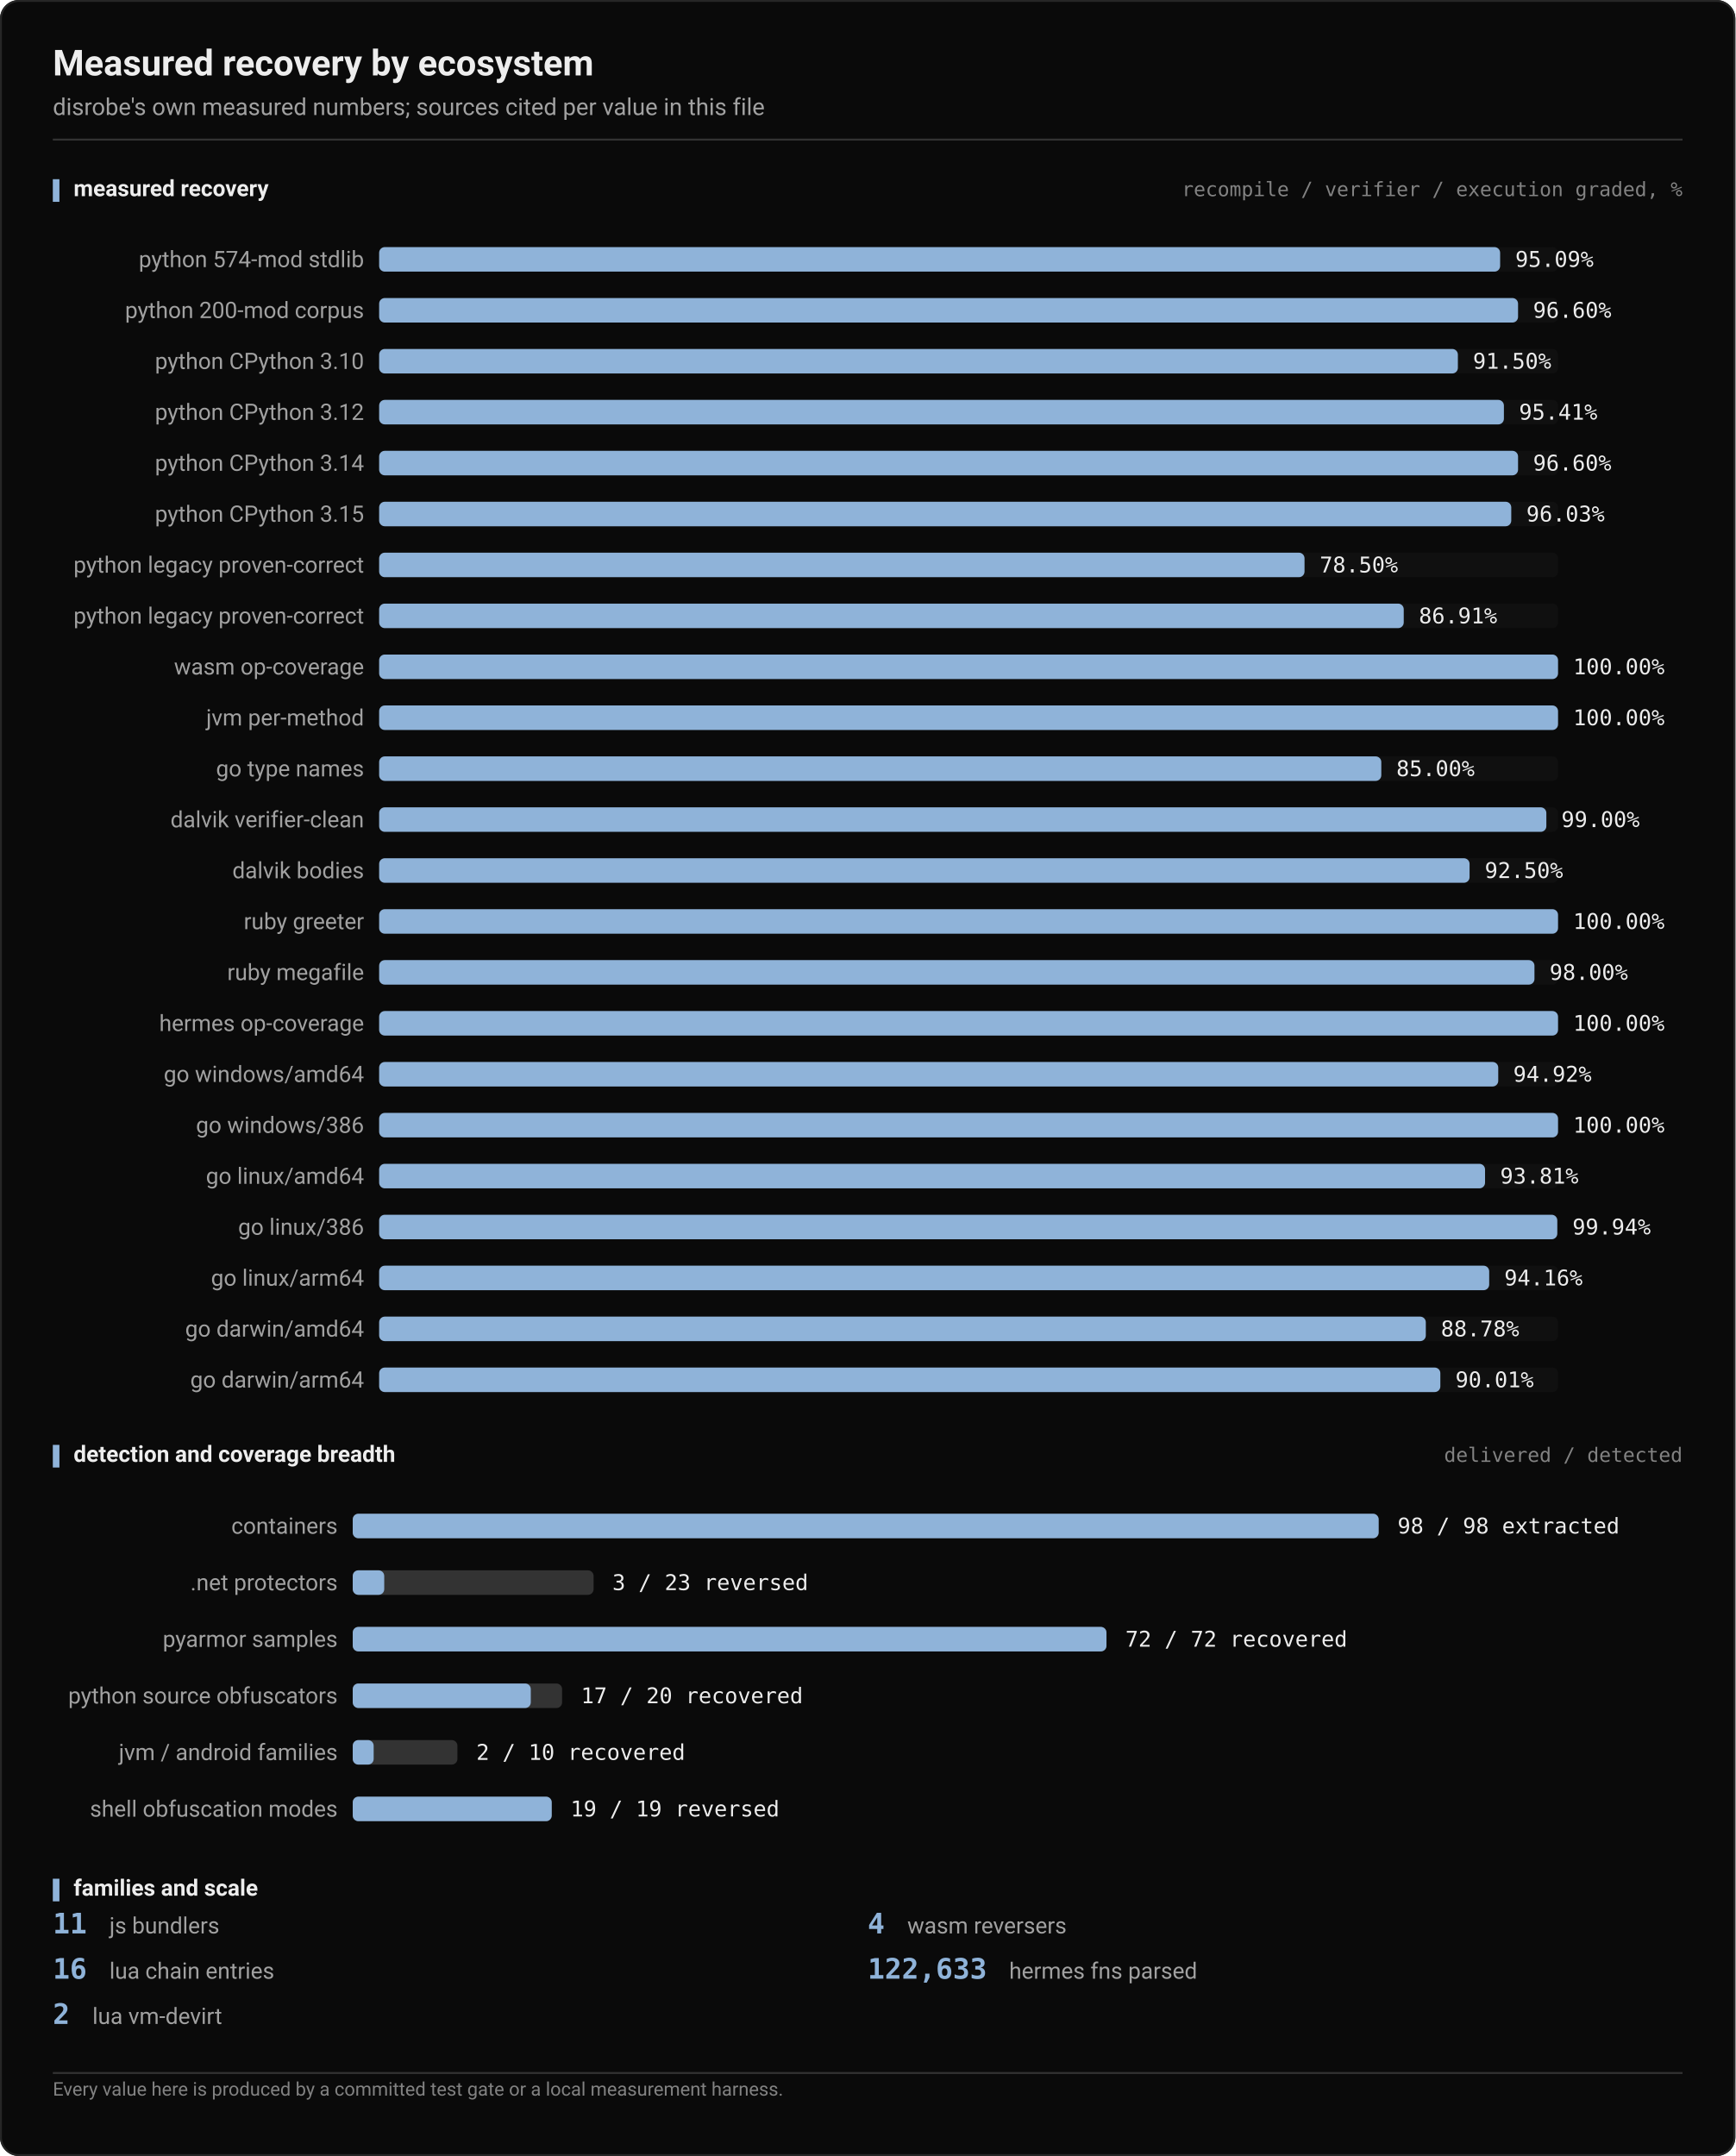
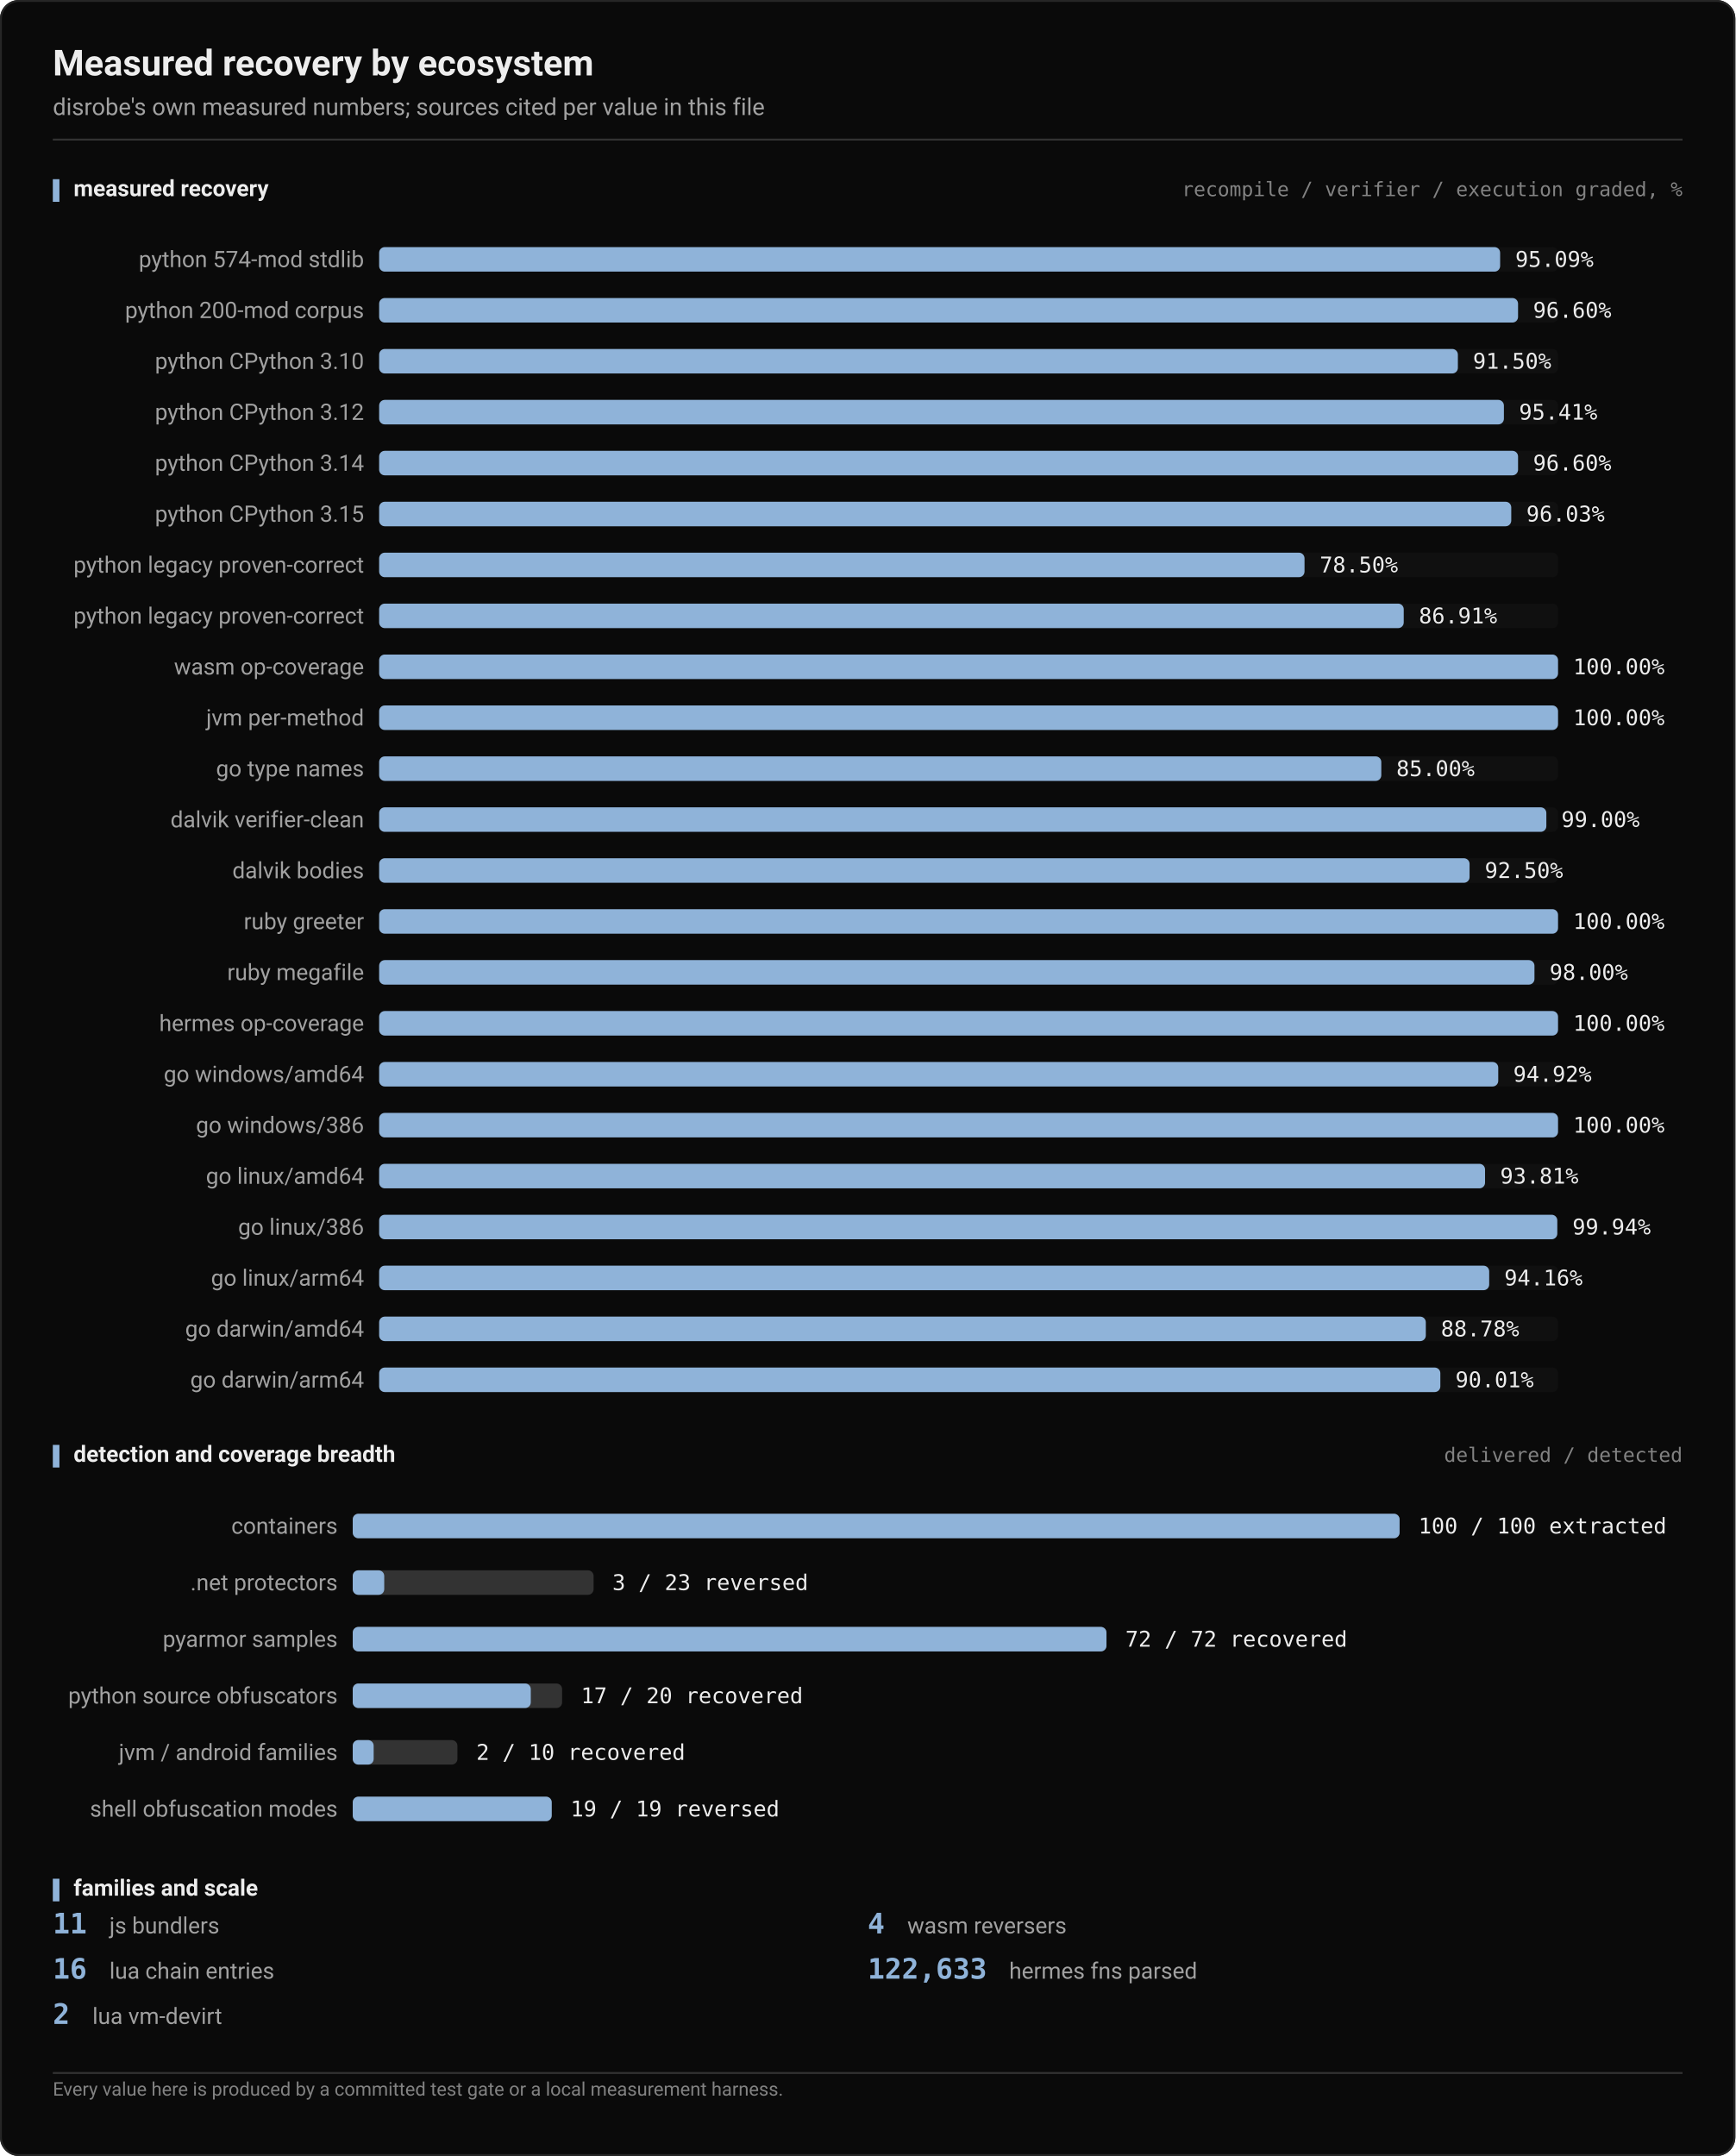
<svg xmlns="http://www.w3.org/2000/svg" width="920" height="1143" viewBox="0 0 920 1143" font-family="system-ui, -apple-system, 'Segoe UI', Roboto, Helvetica, Arial, sans-serif">
  <rect x="0" y="0" width="920" height="1143" rx="10" fill="#0a0a0a" />
  <rect x="0.5" y="0.5" width="919" height="1142" rx="9.5" fill="none" stroke="#262626" />
  <text x="28.00" y="40.00" font-size="19" fill="#ededed" font-family="system-ui, -apple-system, 'Segoe UI', Roboto, Helvetica, Arial, sans-serif" text-anchor="start" font-weight="600">Measured recovery by ecosystem</text>
  <text x="28.00" y="61.00" font-size="12.5" fill="#a1a1a1" font-family="system-ui, -apple-system, 'Segoe UI', Roboto, Helvetica, Arial, sans-serif" text-anchor="start" font-weight="400">disrobe's own measured numbers; sources cited per value in this file</text>
  <line x1="28.00" y1="74.00" x2="892.00" y2="74.00" stroke="#333333" stroke-width="1" />
  <rect x="28.00" y="95.00" width="3.50" height="12.00" fill="#8fb3d9" />
  <text x="39.00" y="104.00" font-size="12" fill="#ededed" font-family="system-ui, -apple-system, 'Segoe UI', Roboto, Helvetica, Arial, sans-serif" text-anchor="start" font-weight="600">measured recovery</text>
  <text x="892.00" y="104.00" font-size="10.5" fill="#828282" font-family="'JetBrains Mono', ui-monospace, 'Cascadia Mono', 'Fira Code', SFMono-Regular, Menlo, Consolas, monospace" text-anchor="end" font-weight="400">recompile / verifier / execution graded, %</text>
  <svg x="28.00" y="116.00" width="864" height="637" version="1.1" baseProfile="full" viewBox="0 0 864 637">
    <rect width="864" height="637" x="0" y="0" fill="none" />
    <text dominant-baseline="central" text-anchor="end" style="font-size:12px;font-family:system-ui, -apple-system, 'Segoe UI', Roboto, Helvetica, Arial, sans-serif;" xml:space="preserve" transform="translate(165 21.5)" fill="#a1a1a1">python 574-mod stdlib</text>
    <text dominant-baseline="central" text-anchor="end" style="font-size:12px;font-family:system-ui, -apple-system, 'Segoe UI', Roboto, Helvetica, Arial, sans-serif;" xml:space="preserve" transform="translate(165 48.5)" fill="#a1a1a1">python 200-mod corpus</text>
    <text dominant-baseline="central" text-anchor="end" style="font-size:12px;font-family:system-ui, -apple-system, 'Segoe UI', Roboto, Helvetica, Arial, sans-serif;" xml:space="preserve" transform="translate(165 75.5)" fill="#a1a1a1">python CPython 3.10</text>
    <text dominant-baseline="central" text-anchor="end" style="font-size:12px;font-family:system-ui, -apple-system, 'Segoe UI', Roboto, Helvetica, Arial, sans-serif;" xml:space="preserve" transform="translate(165 102.5)" fill="#a1a1a1">python CPython 3.12</text>
    <text dominant-baseline="central" text-anchor="end" style="font-size:12px;font-family:system-ui, -apple-system, 'Segoe UI', Roboto, Helvetica, Arial, sans-serif;" xml:space="preserve" transform="translate(165 129.5)" fill="#a1a1a1">python CPython 3.14</text>
    <text dominant-baseline="central" text-anchor="end" style="font-size:12px;font-family:system-ui, -apple-system, 'Segoe UI', Roboto, Helvetica, Arial, sans-serif;" xml:space="preserve" transform="translate(165 156.5)" fill="#a1a1a1">python CPython 3.15</text>
    <text dominant-baseline="central" text-anchor="end" style="font-size:12px;font-family:system-ui, -apple-system, 'Segoe UI', Roboto, Helvetica, Arial, sans-serif;" xml:space="preserve" transform="translate(165 183.5)" fill="#a1a1a1">python legacy proven-correct</text>
    <text dominant-baseline="central" text-anchor="end" style="font-size:12px;font-family:system-ui, -apple-system, 'Segoe UI', Roboto, Helvetica, Arial, sans-serif;" xml:space="preserve" transform="translate(165 210.5)" fill="#a1a1a1">python legacy proven-correct</text>
    <text dominant-baseline="central" text-anchor="end" style="font-size:12px;font-family:system-ui, -apple-system, 'Segoe UI', Roboto, Helvetica, Arial, sans-serif;" xml:space="preserve" transform="translate(165 237.5)" fill="#a1a1a1">wasm op-coverage</text>
    <text dominant-baseline="central" text-anchor="end" style="font-size:12px;font-family:system-ui, -apple-system, 'Segoe UI', Roboto, Helvetica, Arial, sans-serif;" xml:space="preserve" transform="translate(165 264.5)" fill="#a1a1a1">jvm per-method</text>
    <text dominant-baseline="central" text-anchor="end" style="font-size:12px;font-family:system-ui, -apple-system, 'Segoe UI', Roboto, Helvetica, Arial, sans-serif;" xml:space="preserve" transform="translate(165 291.5)" fill="#a1a1a1">go type names</text>
    <text dominant-baseline="central" text-anchor="end" style="font-size:12px;font-family:system-ui, -apple-system, 'Segoe UI', Roboto, Helvetica, Arial, sans-serif;" xml:space="preserve" transform="translate(165 318.5)" fill="#a1a1a1">dalvik verifier-clean</text>
    <text dominant-baseline="central" text-anchor="end" style="font-size:12px;font-family:system-ui, -apple-system, 'Segoe UI', Roboto, Helvetica, Arial, sans-serif;" xml:space="preserve" transform="translate(165 345.5)" fill="#a1a1a1">dalvik bodies</text>
    <text dominant-baseline="central" text-anchor="end" style="font-size:12px;font-family:system-ui, -apple-system, 'Segoe UI', Roboto, Helvetica, Arial, sans-serif;" xml:space="preserve" transform="translate(165 372.5)" fill="#a1a1a1">ruby greeter</text>
    <text dominant-baseline="central" text-anchor="end" style="font-size:12px;font-family:system-ui, -apple-system, 'Segoe UI', Roboto, Helvetica, Arial, sans-serif;" xml:space="preserve" transform="translate(165 399.5)" fill="#a1a1a1">ruby megafile</text>
    <text dominant-baseline="central" text-anchor="end" style="font-size:12px;font-family:system-ui, -apple-system, 'Segoe UI', Roboto, Helvetica, Arial, sans-serif;" xml:space="preserve" transform="translate(165 426.5)" fill="#a1a1a1">hermes op-coverage</text>
    <text dominant-baseline="central" text-anchor="end" style="font-size:12px;font-family:system-ui, -apple-system, 'Segoe UI', Roboto, Helvetica, Arial, sans-serif;" xml:space="preserve" transform="translate(165 453.5)" fill="#a1a1a1">go windows/amd64</text>
    <text dominant-baseline="central" text-anchor="end" style="font-size:12px;font-family:system-ui, -apple-system, 'Segoe UI', Roboto, Helvetica, Arial, sans-serif;" xml:space="preserve" transform="translate(165 480.5)" fill="#a1a1a1">go windows/386</text>
    <text dominant-baseline="central" text-anchor="end" style="font-size:12px;font-family:system-ui, -apple-system, 'Segoe UI', Roboto, Helvetica, Arial, sans-serif;" xml:space="preserve" transform="translate(165 507.5)" fill="#a1a1a1">go linux/amd64</text>
    <text dominant-baseline="central" text-anchor="end" style="font-size:12px;font-family:system-ui, -apple-system, 'Segoe UI', Roboto, Helvetica, Arial, sans-serif;" xml:space="preserve" transform="translate(165 534.5)" fill="#a1a1a1">go linux/386</text>
    <text dominant-baseline="central" text-anchor="end" style="font-size:12px;font-family:system-ui, -apple-system, 'Segoe UI', Roboto, Helvetica, Arial, sans-serif;" xml:space="preserve" transform="translate(165 561.5)" fill="#a1a1a1">go linux/arm64</text>
    <text dominant-baseline="central" text-anchor="end" style="font-size:12px;font-family:system-ui, -apple-system, 'Segoe UI', Roboto, Helvetica, Arial, sans-serif;" xml:space="preserve" transform="translate(165 588.5)" fill="#a1a1a1">go darwin/amd64</text>
    <text dominant-baseline="central" text-anchor="end" style="font-size:12px;font-family:system-ui, -apple-system, 'Segoe UI', Roboto, Helvetica, Arial, sans-serif;" xml:space="preserve" transform="translate(165 615.5)" fill="#a1a1a1">go darwin/arm64</text>
    <path d="M176 15L795 15A3 3 0 0 1 798 18L798 25A3 3 0 0 1 795 28L176 28A3 3 0 0 1 173 25L173 18A3 3 0 0 1 176 15Z" fill="#101010" class="zr0-cls-0" />
    <path d="M176 42L795 42A3 3 0 0 1 798 45L798 52A3 3 0 0 1 795 55L176 55A3 3 0 0 1 173 52L173 45A3 3 0 0 1 176 42Z" fill="#101010" class="zr0-cls-0" />
    <path d="M176 69L795 69A3 3 0 0 1 798 72L798 79A3 3 0 0 1 795 82L176 82A3 3 0 0 1 173 79L173 72A3 3 0 0 1 176 69Z" fill="#101010" class="zr0-cls-0" />
    <path d="M176 96L795 96A3 3 0 0 1 798 99L798 106A3 3 0 0 1 795 109L176 109A3 3 0 0 1 173 106L173 99A3 3 0 0 1 176 96Z" fill="#101010" class="zr0-cls-0" />
    <path d="M176 123L795 123A3 3 0 0 1 798 126L798 133A3 3 0 0 1 795 136L176 136A3 3 0 0 1 173 133L173 126A3 3 0 0 1 176 123Z" fill="#101010" class="zr0-cls-0" />
    <path d="M176 150L795 150A3 3 0 0 1 798 153L798 160A3 3 0 0 1 795 163L176 163A3 3 0 0 1 173 160L173 153A3 3 0 0 1 176 150Z" fill="#101010" class="zr0-cls-0" />
    <path d="M176 177L795 177A3 3 0 0 1 798 180L798 187A3 3 0 0 1 795 190L176 190A3 3 0 0 1 173 187L173 180A3 3 0 0 1 176 177Z" fill="#101010" class="zr0-cls-0" />
    <path d="M176 204L795 204A3 3 0 0 1 798 207L798 214A3 3 0 0 1 795 217L176 217A3 3 0 0 1 173 214L173 207A3 3 0 0 1 176 204Z" fill="#101010" class="zr0-cls-0" />
    <path d="M176 231L795 231A3 3 0 0 1 798 234L798 241A3 3 0 0 1 795 244L176 244A3 3 0 0 1 173 241L173 234A3 3 0 0 1 176 231Z" fill="#101010" class="zr0-cls-0" />
    <path d="M176 258L795 258A3 3 0 0 1 798 261L798 268A3 3 0 0 1 795 271L176 271A3 3 0 0 1 173 268L173 261A3 3 0 0 1 176 258Z" fill="#101010" class="zr0-cls-0" />
    <path d="M176 285L795 285A3 3 0 0 1 798 288L798 295A3 3 0 0 1 795 298L176 298A3 3 0 0 1 173 295L173 288A3 3 0 0 1 176 285Z" fill="#101010" class="zr0-cls-0" />
    <path d="M176 312L795 312A3 3 0 0 1 798 315L798 322A3 3 0 0 1 795 325L176 325A3 3 0 0 1 173 322L173 315A3 3 0 0 1 176 312Z" fill="#101010" class="zr0-cls-0" />
    <path d="M176 339L795 339A3 3 0 0 1 798 342L798 349A3 3 0 0 1 795 352L176 352A3 3 0 0 1 173 349L173 342A3 3 0 0 1 176 339Z" fill="#101010" class="zr0-cls-0" />
    <path d="M176 366L795 366A3 3 0 0 1 798 369L798 376A3 3 0 0 1 795 379L176 379A3 3 0 0 1 173 376L173 369A3 3 0 0 1 176 366Z" fill="#101010" class="zr0-cls-0" />
    <path d="M176 393L795 393A3 3 0 0 1 798 396L798 403A3 3 0 0 1 795 406L176 406A3 3 0 0 1 173 403L173 396A3 3 0 0 1 176 393Z" fill="#101010" class="zr0-cls-0" />
    <path d="M176 420L795 420A3 3 0 0 1 798 423L798 430A3 3 0 0 1 795 433L176 433A3 3 0 0 1 173 430L173 423A3 3 0 0 1 176 420Z" fill="#101010" class="zr0-cls-0" />
    <path d="M176 447L795 447A3 3 0 0 1 798 450L798 457A3 3 0 0 1 795 460L176 460A3 3 0 0 1 173 457L173 450A3 3 0 0 1 176 447Z" fill="#101010" class="zr0-cls-0" />
    <path d="M176 474L795 474A3 3 0 0 1 798 477L798 484A3 3 0 0 1 795 487L176 487A3 3 0 0 1 173 484L173 477A3 3 0 0 1 176 474Z" fill="#101010" class="zr0-cls-0" />
    <path d="M176 501L795 501A3 3 0 0 1 798 504L798 511A3 3 0 0 1 795 514L176 514A3 3 0 0 1 173 511L173 504A3 3 0 0 1 176 501Z" fill="#101010" class="zr0-cls-0" />
    <path d="M176 528L795 528A3 3 0 0 1 798 531L798 538A3 3 0 0 1 795 541L176 541A3 3 0 0 1 173 538L173 531A3 3 0 0 1 176 528Z" fill="#101010" class="zr0-cls-0" />
    <path d="M176 555L795 555A3 3 0 0 1 798 558L798 565A3 3 0 0 1 795 568L176 568A3 3 0 0 1 173 565L173 558A3 3 0 0 1 176 555Z" fill="#101010" class="zr0-cls-0" />
    <path d="M176 582L795 582A3 3 0 0 1 798 585L798 592A3 3 0 0 1 795 595L176 595A3 3 0 0 1 173 592L173 585A3 3 0 0 1 176 582Z" fill="#101010" class="zr0-cls-0" />
    <path d="M176 609L795 609A3 3 0 0 1 798 612L798 619A3 3 0 0 1 795 622L176 622A3 3 0 0 1 173 619L173 612A3 3 0 0 1 176 609Z" fill="#101010" class="zr0-cls-0" />
    <path d="M176 15L764.3 15A3 3 0 0 1 767.3 18L767.3 25A3 3 0 0 1 764.3 28L176 28A3 3 0 0 1 173 25L173 18A3 3 0 0 1 176 15Z" fill="#8fb3d9" ecmeta_series_index="0" ecmeta_data_index="0" ecmeta_ssr_type="chart" class="zr0-cls-1" />
    <path d="M176 42L773.8 42A3 3 0 0 1 776.8 45L776.8 52A3 3 0 0 1 773.8 55L176 55A3 3 0 0 1 173 52L173 45A3 3 0 0 1 176 42Z" fill="#8fb3d9" ecmeta_series_index="0" ecmeta_data_index="1" ecmeta_ssr_type="chart" class="zr0-cls-1" />
    <path d="M176 69L741.9 69A3 3 0 0 1 744.9 72L744.9 79A3 3 0 0 1 741.9 82L176 82A3 3 0 0 1 173 79L173 72A3 3 0 0 1 176 69Z" fill="#8fb3d9" ecmeta_series_index="0" ecmeta_data_index="2" ecmeta_ssr_type="chart" class="zr0-cls-1" />
    <path d="M176 96L766.3 96A3 3 0 0 1 769.3 99L769.3 106A3 3 0 0 1 766.3 109L176 109A3 3 0 0 1 173 106L173 99A3 3 0 0 1 176 96Z" fill="#8fb3d9" ecmeta_series_index="0" ecmeta_data_index="3" ecmeta_ssr_type="chart" class="zr0-cls-1" />
    <path d="M176 123L773.8 123A3 3 0 0 1 776.8 126L776.8 133A3 3 0 0 1 773.8 136L176 136A3 3 0 0 1 173 133L173 126A3 3 0 0 1 176 123Z" fill="#8fb3d9" ecmeta_series_index="0" ecmeta_data_index="4" ecmeta_ssr_type="chart" class="zr0-cls-1" />
    <path d="M176 150L770.2 150A3 3 0 0 1 773.2 153L773.2 160A3 3 0 0 1 770.2 163L176 163A3 3 0 0 1 173 160L173 153A3 3 0 0 1 176 150Z" fill="#8fb3d9" ecmeta_series_index="0" ecmeta_data_index="5" ecmeta_ssr_type="chart" class="zr0-cls-1" />
    <path d="M176 177L660.6 177A3 3 0 0 1 663.6 180L663.6 187A3 3 0 0 1 660.6 190L176 190A3 3 0 0 1 173 187L173 180A3 3 0 0 1 176 177Z" fill="#8fb3d9" ecmeta_series_index="0" ecmeta_data_index="6" ecmeta_ssr_type="chart" class="zr0-cls-1" />
    <path d="M176 204L713.2 204A3 3 0 0 1 716.2 207L716.2 214A3 3 0 0 1 713.2 217L176 217A3 3 0 0 1 173 214L173 207A3 3 0 0 1 176 204Z" fill="#8fb3d9" ecmeta_series_index="0" ecmeta_data_index="7" ecmeta_ssr_type="chart" class="zr0-cls-1" />
    <path d="M176 231L795 231A3 3 0 0 1 798 234L798 241A3 3 0 0 1 795 244L176 244A3 3 0 0 1 173 241L173 234A3 3 0 0 1 176 231Z" fill="#8fb3d9" ecmeta_series_index="0" ecmeta_data_index="8" ecmeta_ssr_type="chart" class="zr0-cls-1" />
    <path d="M176 258L795 258A3 3 0 0 1 798 261L798 268A3 3 0 0 1 795 271L176 271A3 3 0 0 1 173 268L173 261A3 3 0 0 1 176 258Z" fill="#8fb3d9" ecmeta_series_index="0" ecmeta_data_index="9" ecmeta_ssr_type="chart" class="zr0-cls-1" />
    <path d="M176 285L701.3 285A3 3 0 0 1 704.3 288L704.3 295A3 3 0 0 1 701.3 298L176 298A3 3 0 0 1 173 295L173 288A3 3 0 0 1 176 285Z" fill="#8fb3d9" ecmeta_series_index="0" ecmeta_data_index="10" ecmeta_ssr_type="chart" class="zr0-cls-1" />
    <path d="M176 312L788.8 312A3 3 0 0 1 791.8 315L791.8 322A3 3 0 0 1 788.8 325L176 325A3 3 0 0 1 173 322L173 315A3 3 0 0 1 176 312Z" fill="#8fb3d9" ecmeta_series_index="0" ecmeta_data_index="11" ecmeta_ssr_type="chart" class="zr0-cls-1" />
    <path d="M176 339L748.1 339A3 3 0 0 1 751.1 342L751.1 349A3 3 0 0 1 748.1 352L176 352A3 3 0 0 1 173 349L173 342A3 3 0 0 1 176 339Z" fill="#8fb3d9" ecmeta_series_index="0" ecmeta_data_index="12" ecmeta_ssr_type="chart" class="zr0-cls-1" />
    <path d="M176 366L795 366A3 3 0 0 1 798 369L798 376A3 3 0 0 1 795 379L176 379A3 3 0 0 1 173 376L173 369A3 3 0 0 1 176 366Z" fill="#8fb3d9" ecmeta_series_index="0" ecmeta_data_index="13" ecmeta_ssr_type="chart" class="zr0-cls-1" />
    <path d="M176 393L782.5 393A3 3 0 0 1 785.5 396L785.5 403A3 3 0 0 1 782.5 406L176 406A3 3 0 0 1 173 403L173 396A3 3 0 0 1 176 393Z" fill="#8fb3d9" ecmeta_series_index="0" ecmeta_data_index="14" ecmeta_ssr_type="chart" class="zr0-cls-1" />
    <path d="M176 420L795 420A3 3 0 0 1 798 423L798 430A3 3 0 0 1 795 433L176 433A3 3 0 0 1 173 430L173 423A3 3 0 0 1 176 420Z" fill="#8fb3d9" ecmeta_series_index="0" ecmeta_data_index="15" ecmeta_ssr_type="chart" class="zr0-cls-1" />
    <path d="M176 447L763.3 447A3 3 0 0 1 766.3 450L766.3 457A3 3 0 0 1 763.3 460L176 460A3 3 0 0 1 173 457L173 450A3 3 0 0 1 176 447Z" fill="#8fb3d9" ecmeta_series_index="0" ecmeta_data_index="16" ecmeta_ssr_type="chart" class="zr0-cls-1" />
    <path d="M176 474L795 474A3 3 0 0 1 798 477L798 484A3 3 0 0 1 795 487L176 487A3 3 0 0 1 173 484L173 477A3 3 0 0 1 176 474Z" fill="#8fb3d9" ecmeta_series_index="0" ecmeta_data_index="17" ecmeta_ssr_type="chart" class="zr0-cls-1" />
    <path d="M176 501L756.3 501A3 3 0 0 1 759.3 504L759.3 511A3 3 0 0 1 756.3 514L176 514A3 3 0 0 1 173 511L173 504A3 3 0 0 1 176 501Z" fill="#8fb3d9" ecmeta_series_index="0" ecmeta_data_index="18" ecmeta_ssr_type="chart" class="zr0-cls-1" />
    <path d="M176 528L794.6 528A3 3 0 0 1 797.6 531L797.6 538A3 3 0 0 1 794.6 541L176 541A3 3 0 0 1 173 538L173 531A3 3 0 0 1 176 528Z" fill="#8fb3d9" ecmeta_series_index="0" ecmeta_data_index="19" ecmeta_ssr_type="chart" class="zr0-cls-1" />
    <path d="M176 555L758.5 555A3 3 0 0 1 761.5 558L761.5 565A3 3 0 0 1 758.5 568L176 568A3 3 0 0 1 173 565L173 558A3 3 0 0 1 176 555Z" fill="#8fb3d9" ecmeta_series_index="0" ecmeta_data_index="20" ecmeta_ssr_type="chart" class="zr0-cls-1" />
    <path d="M176 582L724.9 582A3 3 0 0 1 727.9 585L727.9 592A3 3 0 0 1 724.9 595L176 595A3 3 0 0 1 173 592L173 585A3 3 0 0 1 176 582Z" fill="#8fb3d9" ecmeta_series_index="0" ecmeta_data_index="21" ecmeta_ssr_type="chart" class="zr0-cls-1" />
    <path d="M176 609L732.6 609A3 3 0 0 1 735.6 612L735.6 619A3 3 0 0 1 732.6 622L176 622A3 3 0 0 1 173 619L173 612A3 3 0 0 1 176 609Z" fill="#8fb3d9" ecmeta_series_index="0" ecmeta_data_index="22" ecmeta_ssr_type="chart" class="zr0-cls-1" />
    <text dominant-baseline="central" text-anchor="start" style="font-size:11.5px;font-family:'JetBrains Mono', ui-monospace, 'Cascadia Mono', 'Fira Code', SFMono-Regular, Menlo, Consolas, monospace;font-weight:500;" transform="translate(775.3125 21.5)" fill="#ededed">95.09%</text>
    <text dominant-baseline="central" text-anchor="start" style="font-size:11.5px;font-family:'JetBrains Mono', ui-monospace, 'Cascadia Mono', 'Fira Code', SFMono-Regular, Menlo, Consolas, monospace;font-weight:500;" transform="translate(784.75 48.5)" fill="#ededed">96.60%</text>
    <text dominant-baseline="central" text-anchor="start" style="font-size:11.5px;font-family:'JetBrains Mono', ui-monospace, 'Cascadia Mono', 'Fira Code', SFMono-Regular, Menlo, Consolas, monospace;font-weight:500;" transform="translate(752.875 75.5)" fill="#ededed">91.50%</text>
    <text dominant-baseline="central" text-anchor="start" style="font-size:11.5px;font-family:'JetBrains Mono', ui-monospace, 'Cascadia Mono', 'Fira Code', SFMono-Regular, Menlo, Consolas, monospace;font-weight:500;" transform="translate(777.3125 102.5)" fill="#ededed">95.41%</text>
    <text dominant-baseline="central" text-anchor="start" style="font-size:11.5px;font-family:'JetBrains Mono', ui-monospace, 'Cascadia Mono', 'Fira Code', SFMono-Regular, Menlo, Consolas, monospace;font-weight:500;" transform="translate(784.75 129.5)" fill="#ededed">96.60%</text>
    <text dominant-baseline="central" text-anchor="start" style="font-size:11.5px;font-family:'JetBrains Mono', ui-monospace, 'Cascadia Mono', 'Fira Code', SFMono-Regular, Menlo, Consolas, monospace;font-weight:500;" transform="translate(781.1875 156.5)" fill="#ededed">96.03%</text>
    <text dominant-baseline="central" text-anchor="start" style="font-size:11.5px;font-family:'JetBrains Mono', ui-monospace, 'Cascadia Mono', 'Fira Code', SFMono-Regular, Menlo, Consolas, monospace;font-weight:500;" transform="translate(671.625 183.5)" fill="#ededed">78.50%</text>
    <text dominant-baseline="central" text-anchor="start" style="font-size:11.5px;font-family:'JetBrains Mono', ui-monospace, 'Cascadia Mono', 'Fira Code', SFMono-Regular, Menlo, Consolas, monospace;font-weight:500;" transform="translate(724.1875 210.5)" fill="#ededed">86.91%</text>
    <text dominant-baseline="central" text-anchor="start" style="font-size:11.5px;font-family:'JetBrains Mono', ui-monospace, 'Cascadia Mono', 'Fira Code', SFMono-Regular, Menlo, Consolas, monospace;font-weight:500;" transform="translate(806 237.5)" fill="#ededed">100.00%</text>
    <text dominant-baseline="central" text-anchor="start" style="font-size:11.5px;font-family:'JetBrains Mono', ui-monospace, 'Cascadia Mono', 'Fira Code', SFMono-Regular, Menlo, Consolas, monospace;font-weight:500;" transform="translate(806 264.5)" fill="#ededed">100.00%</text>
    <text dominant-baseline="central" text-anchor="start" style="font-size:11.5px;font-family:'JetBrains Mono', ui-monospace, 'Cascadia Mono', 'Fira Code', SFMono-Regular, Menlo, Consolas, monospace;font-weight:500;" transform="translate(712.25 291.5)" fill="#ededed">85.00%</text>
    <text dominant-baseline="central" text-anchor="start" style="font-size:11.5px;font-family:'JetBrains Mono', ui-monospace, 'Cascadia Mono', 'Fira Code', SFMono-Regular, Menlo, Consolas, monospace;font-weight:500;" transform="translate(799.75 318.5)" fill="#ededed">99.00%</text>
    <text dominant-baseline="central" text-anchor="start" style="font-size:11.5px;font-family:'JetBrains Mono', ui-monospace, 'Cascadia Mono', 'Fira Code', SFMono-Regular, Menlo, Consolas, monospace;font-weight:500;" transform="translate(759.125 345.5)" fill="#ededed">92.50%</text>
    <text dominant-baseline="central" text-anchor="start" style="font-size:11.5px;font-family:'JetBrains Mono', ui-monospace, 'Cascadia Mono', 'Fira Code', SFMono-Regular, Menlo, Consolas, monospace;font-weight:500;" transform="translate(806 372.5)" fill="#ededed">100.00%</text>
    <text dominant-baseline="central" text-anchor="start" style="font-size:11.5px;font-family:'JetBrains Mono', ui-monospace, 'Cascadia Mono', 'Fira Code', SFMono-Regular, Menlo, Consolas, monospace;font-weight:500;" transform="translate(793.5 399.5)" fill="#ededed">98.00%</text>
    <text dominant-baseline="central" text-anchor="start" style="font-size:11.5px;font-family:'JetBrains Mono', ui-monospace, 'Cascadia Mono', 'Fira Code', SFMono-Regular, Menlo, Consolas, monospace;font-weight:500;" transform="translate(806 426.5)" fill="#ededed">100.00%</text>
    <text dominant-baseline="central" text-anchor="start" style="font-size:11.5px;font-family:'JetBrains Mono', ui-monospace, 'Cascadia Mono', 'Fira Code', SFMono-Regular, Menlo, Consolas, monospace;font-weight:500;" transform="translate(774.25 453.5)" fill="#ededed">94.92%</text>
    <text dominant-baseline="central" text-anchor="start" style="font-size:11.5px;font-family:'JetBrains Mono', ui-monospace, 'Cascadia Mono', 'Fira Code', SFMono-Regular, Menlo, Consolas, monospace;font-weight:500;" transform="translate(806 480.5)" fill="#ededed">100.00%</text>
    <text dominant-baseline="central" text-anchor="start" style="font-size:11.5px;font-family:'JetBrains Mono', ui-monospace, 'Cascadia Mono', 'Fira Code', SFMono-Regular, Menlo, Consolas, monospace;font-weight:500;" transform="translate(767.3125 507.5)" fill="#ededed">93.81%</text>
    <text dominant-baseline="central" text-anchor="start" style="font-size:11.5px;font-family:'JetBrains Mono', ui-monospace, 'Cascadia Mono', 'Fira Code', SFMono-Regular, Menlo, Consolas, monospace;font-weight:500;" transform="translate(805.625 534.5)" fill="#ededed">99.94%</text>
    <text dominant-baseline="central" text-anchor="start" style="font-size:11.5px;font-family:'JetBrains Mono', ui-monospace, 'Cascadia Mono', 'Fira Code', SFMono-Regular, Menlo, Consolas, monospace;font-weight:500;" transform="translate(769.5 561.5)" fill="#ededed">94.16%</text>
    <text dominant-baseline="central" text-anchor="start" style="font-size:11.5px;font-family:'JetBrains Mono', ui-monospace, 'Cascadia Mono', 'Fira Code', SFMono-Regular, Menlo, Consolas, monospace;font-weight:500;" transform="translate(735.875 588.5)" fill="#ededed">88.78%</text>
    <text dominant-baseline="central" text-anchor="start" style="font-size:11.5px;font-family:'JetBrains Mono', ui-monospace, 'Cascadia Mono', 'Fira Code', SFMono-Regular, Menlo, Consolas, monospace;font-weight:500;" transform="translate(743.5625 615.5)" fill="#ededed">90.01%</text>
    <style>
.zr0-cls-0:hover {
pointer-events:none;
}
.zr0-cls-1:hover {
cursor:pointer;
fill:rgba(157,196,238,1);
}



</style>
  </svg>
  <rect x="28.00" y="766.00" width="3.50" height="12.00" fill="#8fb3d9" />
  <text x="39.00" y="775.00" font-size="12" fill="#ededed" font-family="system-ui, -apple-system, 'Segoe UI', Roboto, Helvetica, Arial, sans-serif" text-anchor="start" font-weight="600">detection and coverage breadth</text>
  <text x="892.00" y="775.00" font-size="10.5" fill="#828282" font-family="'JetBrains Mono', ui-monospace, 'Cascadia Mono', 'Fira Code', SFMono-Regular, Menlo, Consolas, monospace" text-anchor="end" font-weight="400">delivered / detected</text>
  <svg x="28.00" y="787.00" width="864" height="194" version="1.1" baseProfile="full" viewBox="0 0 864 194">
    <rect width="864" height="194" x="0" y="0" fill="none" />
    <text dominant-baseline="central" text-anchor="end" style="font-size:12px;font-family:system-ui, -apple-system, 'Segoe UI', Roboto, Helvetica, Arial, sans-serif;" transform="translate(151 22)" fill="#a1a1a1">containers</text>
    <text dominant-baseline="central" text-anchor="end" style="font-size:12px;font-family:system-ui, -apple-system, 'Segoe UI', Roboto, Helvetica, Arial, sans-serif;" xml:space="preserve" transform="translate(151 52)" fill="#a1a1a1">.net protectors</text>
    <text dominant-baseline="central" text-anchor="end" style="font-size:12px;font-family:system-ui, -apple-system, 'Segoe UI', Roboto, Helvetica, Arial, sans-serif;" xml:space="preserve" transform="translate(151 82)" fill="#a1a1a1">pyarmor samples</text>
    <text dominant-baseline="central" text-anchor="end" style="font-size:12px;font-family:system-ui, -apple-system, 'Segoe UI', Roboto, Helvetica, Arial, sans-serif;" xml:space="preserve" transform="translate(151 112)" fill="#a1a1a1">python source obfuscators</text>
    <text dominant-baseline="central" text-anchor="end" style="font-size:12px;font-family:system-ui, -apple-system, 'Segoe UI', Roboto, Helvetica, Arial, sans-serif;" xml:space="preserve" transform="translate(151 142)" fill="#a1a1a1">jvm / android families</text>
    <text dominant-baseline="central" text-anchor="end" style="font-size:12px;font-family:system-ui, -apple-system, 'Segoe UI', Roboto, Helvetica, Arial, sans-serif;" xml:space="preserve" transform="translate(151 172)" fill="#a1a1a1">shell obfuscation modes</text>
-     <path d="M162 15.5L699.9 15.5A3 3 0 0 1 702.9 18.5L702.9 25.5A3 3 0 0 1 699.9 28.5L162 28.5A3 3 0 0 1 159 25.5L159 18.5A3 3 0 0 1 162 15.5Z" fill="#333333" ecmeta_series_index="0" ecmeta_data_index="0" ecmeta_ssr_type="chart" class="zr1-cls-2" />
+     <path d="M162 15.5L711 15.5A3 3 0 0 1 714 18.5L714 25.5A3 3 0 0 1 711 28.5L162 28.5A3 3 0 0 1 159 25.5L159 18.5A3 3 0 0 1 162 15.5Z" fill="#333333" ecmeta_series_index="0" ecmeta_data_index="0" ecmeta_ssr_type="chart" class="zr1-cls-2" />
    <path d="M162 45.5L283.7 45.5A3 3 0 0 1 286.7 48.5L286.7 55.5A3 3 0 0 1 283.7 58.5L162 58.5A3 3 0 0 1 159 55.5L159 48.5A3 3 0 0 1 162 45.5Z" fill="#333333" ecmeta_series_index="0" ecmeta_data_index="1" ecmeta_ssr_type="chart" class="zr1-cls-2" />
    <path d="M162 75.5L555.6 75.5A3 3 0 0 1 558.6 78.5L558.6 85.5A3 3 0 0 1 555.6 88.5L162 88.5A3 3 0 0 1 159 85.5L159 78.5A3 3 0 0 1 162 75.5Z" fill="#333333" ecmeta_series_index="0" ecmeta_data_index="2" ecmeta_ssr_type="chart" class="zr1-cls-2" />
    <path d="M162 105.5L267 105.5A3 3 0 0 1 270 108.5L270 115.5A3 3 0 0 1 267 118.5L162 118.5A3 3 0 0 1 159 115.5L159 108.5A3 3 0 0 1 162 105.5Z" fill="#333333" ecmeta_series_index="0" ecmeta_data_index="3" ecmeta_ssr_type="chart" class="zr1-cls-2" />
    <path d="M162 135.5L211.5 135.5A3 3 0 0 1 214.5 138.5L214.5 145.5A3 3 0 0 1 211.5 148.5L162 148.5A3 3 0 0 1 159 145.5L159 138.5A3 3 0 0 1 162 135.5Z" fill="#333333" ecmeta_series_index="0" ecmeta_data_index="4" ecmeta_ssr_type="chart" class="zr1-cls-2" />
    <path d="M162 165.5L261.5 165.5A3 3 0 0 1 264.5 168.5L264.5 175.5A3 3 0 0 1 261.5 178.5L162 178.5A3 3 0 0 1 159 175.5L159 168.5A3 3 0 0 1 162 165.5Z" fill="#333333" ecmeta_series_index="0" ecmeta_data_index="5" ecmeta_ssr_type="chart" class="zr1-cls-2" />
-     <text dominant-baseline="central" text-anchor="start" style="font-size:11.5px;font-family:'JetBrains Mono', ui-monospace, 'Cascadia Mono', 'Fira Code', SFMono-Regular, Menlo, Consolas, monospace;font-weight:500;" xml:space="preserve" transform="translate(712.9 22)" fill="#ededed">98 / 98 extracted</text>
+     <text dominant-baseline="central" text-anchor="start" style="font-size:11.5px;font-family:'JetBrains Mono', ui-monospace, 'Cascadia Mono', 'Fira Code', SFMono-Regular, Menlo, Consolas, monospace;font-weight:500;" xml:space="preserve" transform="translate(724 22)" fill="#ededed">100 / 100 extracted</text>
    <text dominant-baseline="central" text-anchor="start" style="font-size:11.5px;font-family:'JetBrains Mono', ui-monospace, 'Cascadia Mono', 'Fira Code', SFMono-Regular, Menlo, Consolas, monospace;font-weight:500;" xml:space="preserve" transform="translate(296.65 52)" fill="#ededed">3 / 23 reversed</text>
    <text dominant-baseline="central" text-anchor="start" style="font-size:11.5px;font-family:'JetBrains Mono', ui-monospace, 'Cascadia Mono', 'Fira Code', SFMono-Regular, Menlo, Consolas, monospace;font-weight:500;" xml:space="preserve" transform="translate(568.6 82)" fill="#ededed">72 / 72 recovered</text>
    <text dominant-baseline="central" text-anchor="start" style="font-size:11.5px;font-family:'JetBrains Mono', ui-monospace, 'Cascadia Mono', 'Fira Code', SFMono-Regular, Menlo, Consolas, monospace;font-weight:500;" xml:space="preserve" transform="translate(280 112)" fill="#ededed">17 / 20 recovered</text>
    <text dominant-baseline="central" text-anchor="start" style="font-size:11.5px;font-family:'JetBrains Mono', ui-monospace, 'Cascadia Mono', 'Fira Code', SFMono-Regular, Menlo, Consolas, monospace;font-weight:500;" xml:space="preserve" transform="translate(224.5 142)" fill="#ededed">2 / 10 recovered</text>
    <text dominant-baseline="central" text-anchor="start" style="font-size:11.5px;font-family:'JetBrains Mono', ui-monospace, 'Cascadia Mono', 'Fira Code', SFMono-Regular, Menlo, Consolas, monospace;font-weight:500;" xml:space="preserve" transform="translate(274.45 172)" fill="#ededed">19 / 19 reversed</text>
-     <path d="M162 15.5L699.9 15.5A3 3 0 0 1 702.9 18.5L702.9 25.5A3 3 0 0 1 699.9 28.5L162 28.5A3 3 0 0 1 159 25.5L159 18.5A3 3 0 0 1 162 15.5Z" fill="#8fb3d9" ecmeta_series_index="1" ecmeta_data_index="0" ecmeta_ssr_type="chart" class="zr1-cls-3" />
+     <path d="M162 15.5L711 15.5A3 3 0 0 1 714 18.5L714 25.5A3 3 0 0 1 711 28.5L162 28.5A3 3 0 0 1 159 25.5L159 18.5A3 3 0 0 1 162 15.5Z" fill="#8fb3d9" ecmeta_series_index="1" ecmeta_data_index="0" ecmeta_ssr_type="chart" class="zr1-cls-3" />
    <path d="M162 45.5L172.7 45.5A3 3 0 0 1 175.7 48.5L175.7 55.5A3 3 0 0 1 172.7 58.5L162 58.5A3 3 0 0 1 159 55.5L159 48.5A3 3 0 0 1 162 45.5Z" fill="#8fb3d9" ecmeta_series_index="1" ecmeta_data_index="1" ecmeta_ssr_type="chart" class="zr1-cls-3" />
    <path d="M162 75.5L555.6 75.5A3 3 0 0 1 558.6 78.5L558.6 85.5A3 3 0 0 1 555.6 88.5L162 88.5A3 3 0 0 1 159 85.5L159 78.5A3 3 0 0 1 162 75.5Z" fill="#8fb3d9" ecmeta_series_index="1" ecmeta_data_index="2" ecmeta_ssr_type="chart" class="zr1-cls-3" />
    <path d="M162 105.5L250.4 105.5A3 3 0 0 1 253.4 108.5L253.4 115.5A3 3 0 0 1 250.4 118.5L162 118.5A3 3 0 0 1 159 115.5L159 108.5A3 3 0 0 1 162 105.5Z" fill="#8fb3d9" ecmeta_series_index="1" ecmeta_data_index="3" ecmeta_ssr_type="chart" class="zr1-cls-3" />
    <path d="M162 135.5L167.1 135.5A3 3 0 0 1 170.1 138.5L170.1 145.5A3 3 0 0 1 167.1 148.5L162 148.5A3 3 0 0 1 159 145.5L159 138.5A3 3 0 0 1 162 135.5Z" fill="#8fb3d9" ecmeta_series_index="1" ecmeta_data_index="4" ecmeta_ssr_type="chart" class="zr1-cls-3" />
    <path d="M162 165.5L261.5 165.5A3 3 0 0 1 264.5 168.5L264.5 175.5A3 3 0 0 1 261.5 178.5L162 178.5A3 3 0 0 1 159 175.5L159 168.5A3 3 0 0 1 162 165.5Z" fill="#8fb3d9" ecmeta_series_index="1" ecmeta_data_index="5" ecmeta_ssr_type="chart" class="zr1-cls-3" />
    <style>
.zr1-cls-2:hover {
cursor:pointer;
fill:rgba(56,56,56,1);
}
.zr1-cls-3:hover {
cursor:pointer;
fill:rgba(157,196,238,1);
}



</style>
  </svg>
  <rect x="28.00" y="996.00" width="3.50" height="12.00" fill="#8fb3d9" />
  <text x="39.00" y="1005.00" font-size="12" fill="#ededed" font-family="system-ui, -apple-system, 'Segoe UI', Roboto, Helvetica, Arial, sans-serif" text-anchor="start" font-weight="600">families and scale</text>
  <text x="28.00" y="1025.00" font-size="15" fill="#8fb3d9" font-family="'JetBrains Mono', ui-monospace, 'Cascadia Mono', 'Fira Code', SFMono-Regular, Menlo, Consolas, monospace" text-anchor="start" font-weight="600">11</text>
  <text x="58.00" y="1025.00" font-size="12" fill="#a1a1a1" font-family="system-ui, -apple-system, 'Segoe UI', Roboto, Helvetica, Arial, sans-serif" text-anchor="start" font-weight="400">js bundlers</text>
  <text x="28.00" y="1049.00" font-size="15" fill="#8fb3d9" font-family="'JetBrains Mono', ui-monospace, 'Cascadia Mono', 'Fira Code', SFMono-Regular, Menlo, Consolas, monospace" text-anchor="start" font-weight="600">16</text>
  <text x="58.00" y="1049.00" font-size="12" fill="#a1a1a1" font-family="system-ui, -apple-system, 'Segoe UI', Roboto, Helvetica, Arial, sans-serif" text-anchor="start" font-weight="400">lua chain entries</text>
  <text x="28.00" y="1073.00" font-size="15" fill="#8fb3d9" font-family="'JetBrains Mono', ui-monospace, 'Cascadia Mono', 'Fira Code', SFMono-Regular, Menlo, Consolas, monospace" text-anchor="start" font-weight="600">2</text>
  <text x="49.00" y="1073.00" font-size="12" fill="#a1a1a1" font-family="system-ui, -apple-system, 'Segoe UI', Roboto, Helvetica, Arial, sans-serif" text-anchor="start" font-weight="400">lua vm-devirt</text>
  <text x="460.00" y="1025.00" font-size="15" fill="#8fb3d9" font-family="'JetBrains Mono', ui-monospace, 'Cascadia Mono', 'Fira Code', SFMono-Regular, Menlo, Consolas, monospace" text-anchor="start" font-weight="600">4</text>
  <text x="481.00" y="1025.00" font-size="12" fill="#a1a1a1" font-family="system-ui, -apple-system, 'Segoe UI', Roboto, Helvetica, Arial, sans-serif" text-anchor="start" font-weight="400">wasm reversers</text>
  <text x="460.00" y="1049.00" font-size="15" fill="#8fb3d9" font-family="'JetBrains Mono', ui-monospace, 'Cascadia Mono', 'Fira Code', SFMono-Regular, Menlo, Consolas, monospace" text-anchor="start" font-weight="600">122,633</text>
  <text x="535.00" y="1049.00" font-size="12" fill="#a1a1a1" font-family="system-ui, -apple-system, 'Segoe UI', Roboto, Helvetica, Arial, sans-serif" text-anchor="start" font-weight="400">hermes fns parsed</text>
  <line x1="28.00" y1="1099.00" x2="892.00" y2="1099.00" stroke="#333333" stroke-width="1" />
  <text x="28.00" y="1111.00" font-size="10" fill="#828282" font-family="system-ui, -apple-system, 'Segoe UI', Roboto, Helvetica, Arial, sans-serif" text-anchor="start" font-weight="400">Every value here is produced by a committed test gate or a local measurement harness.</text>
</svg>
